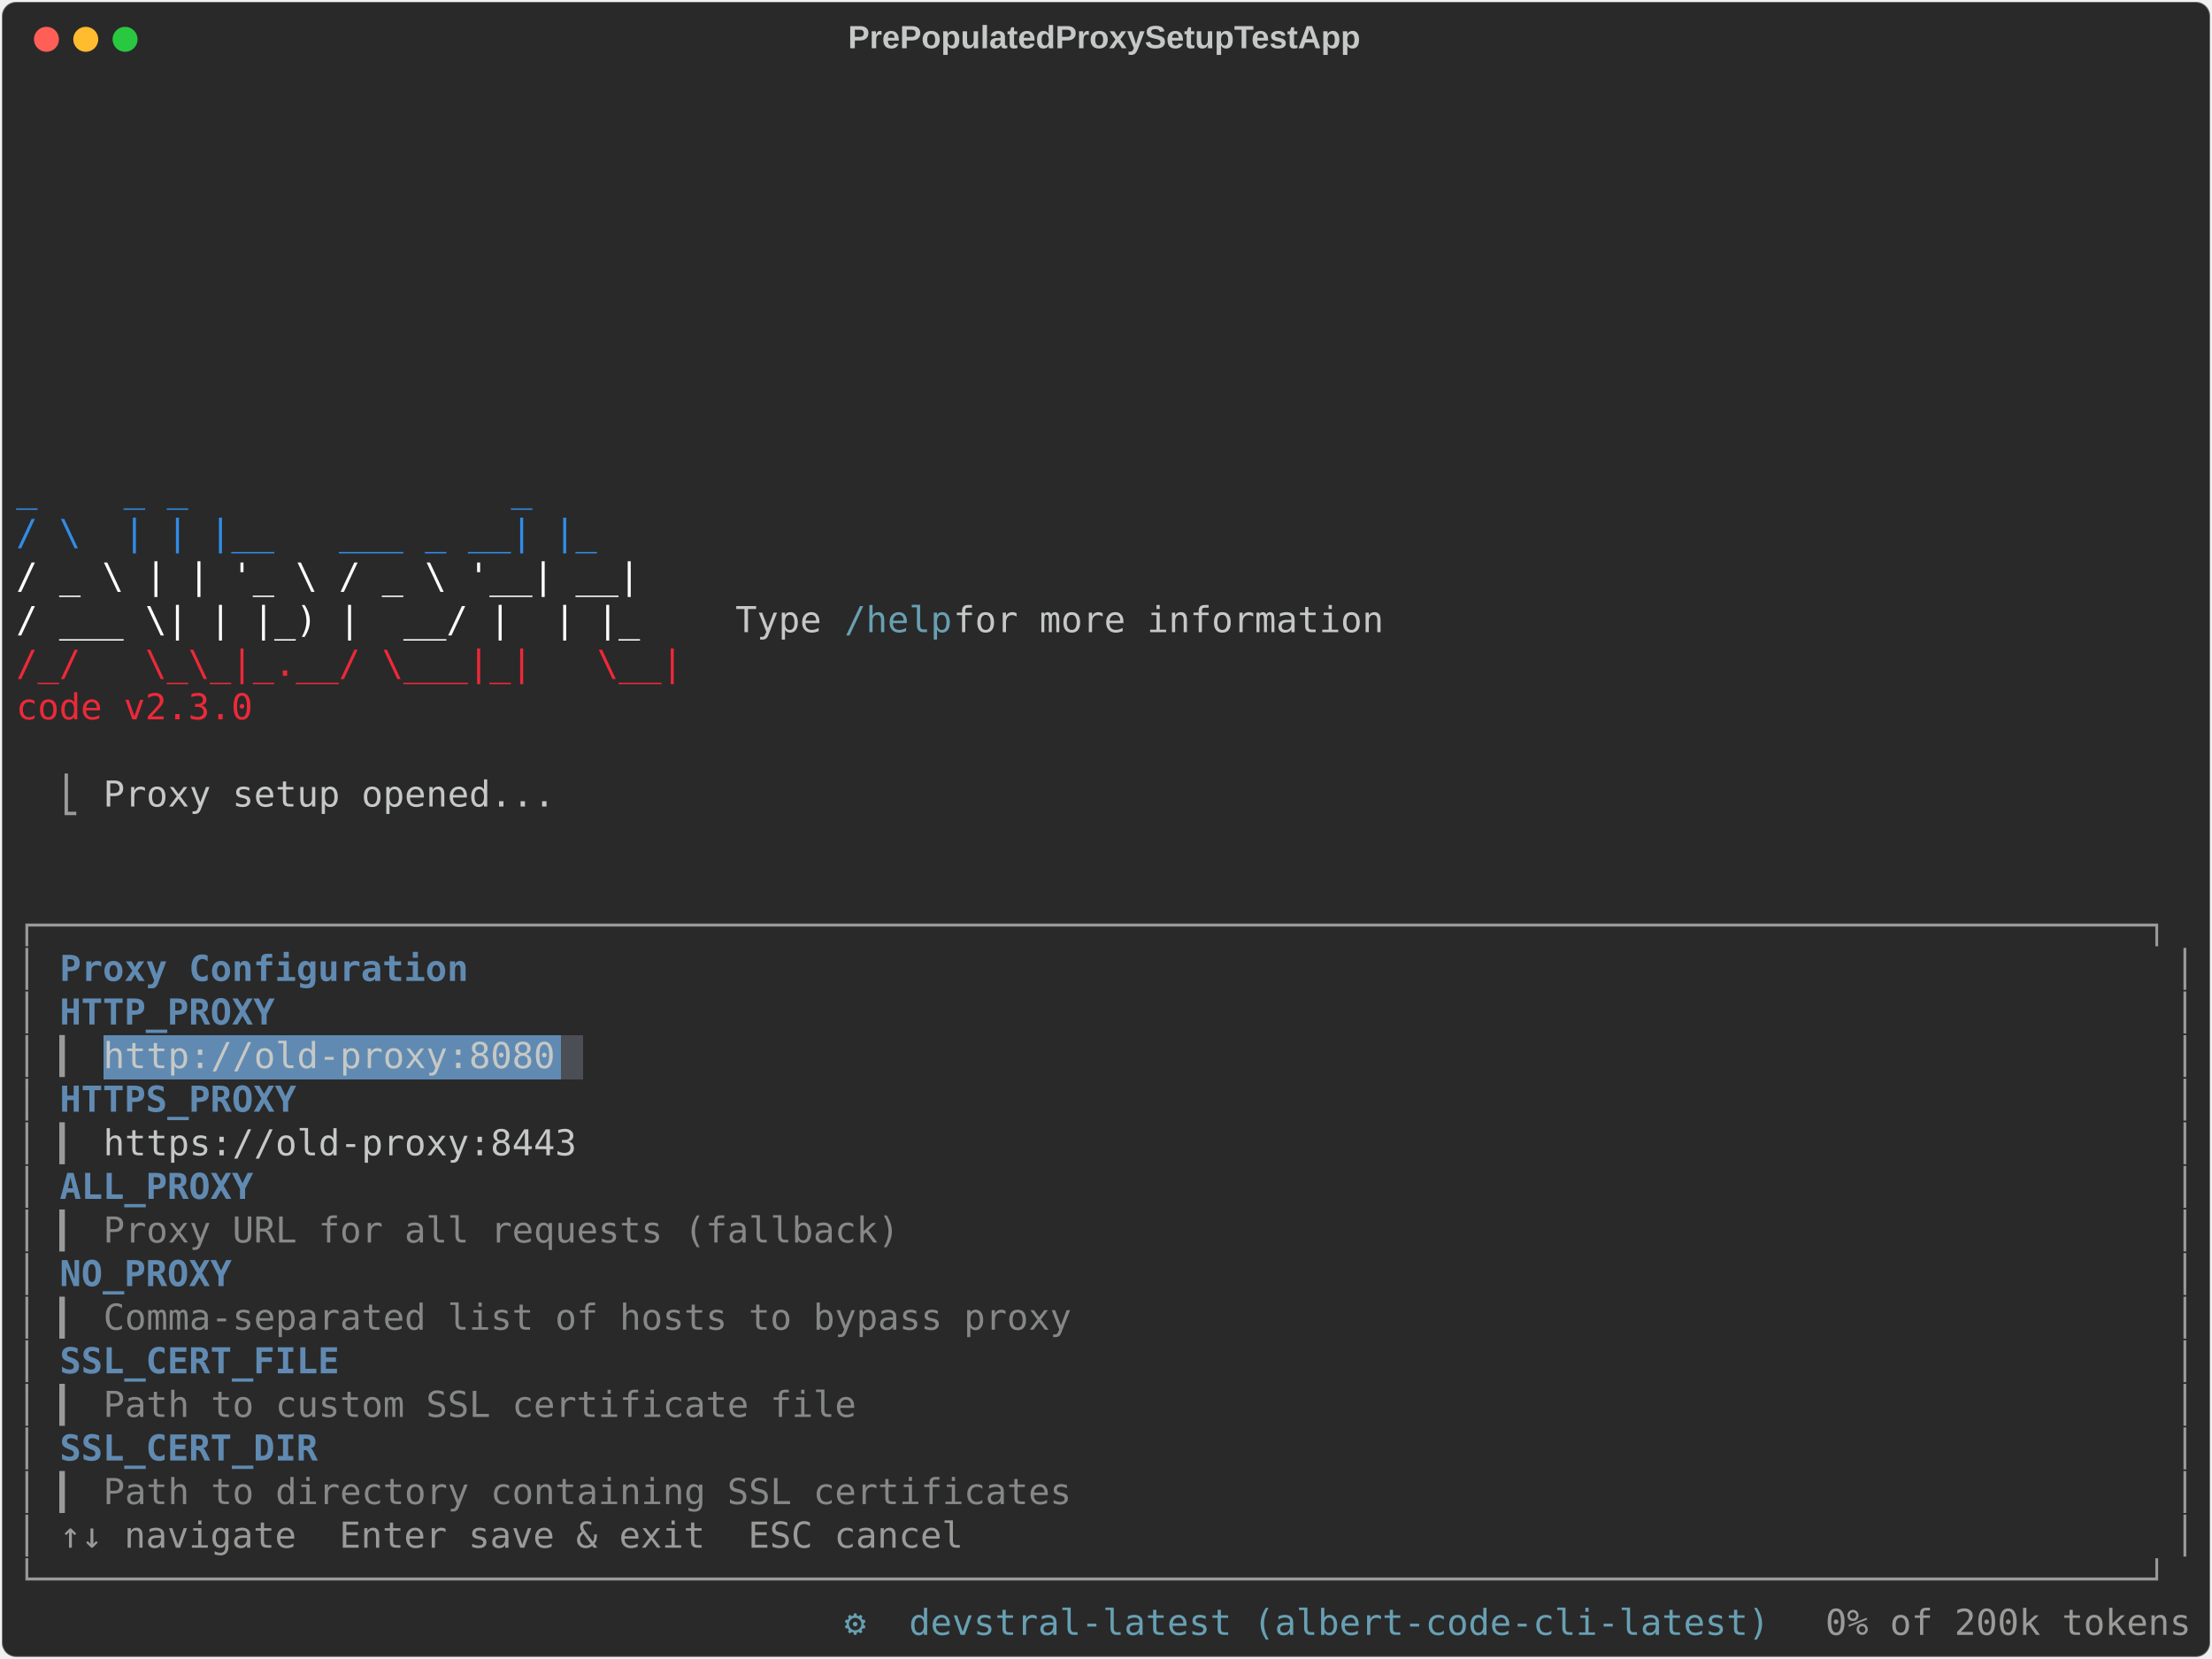
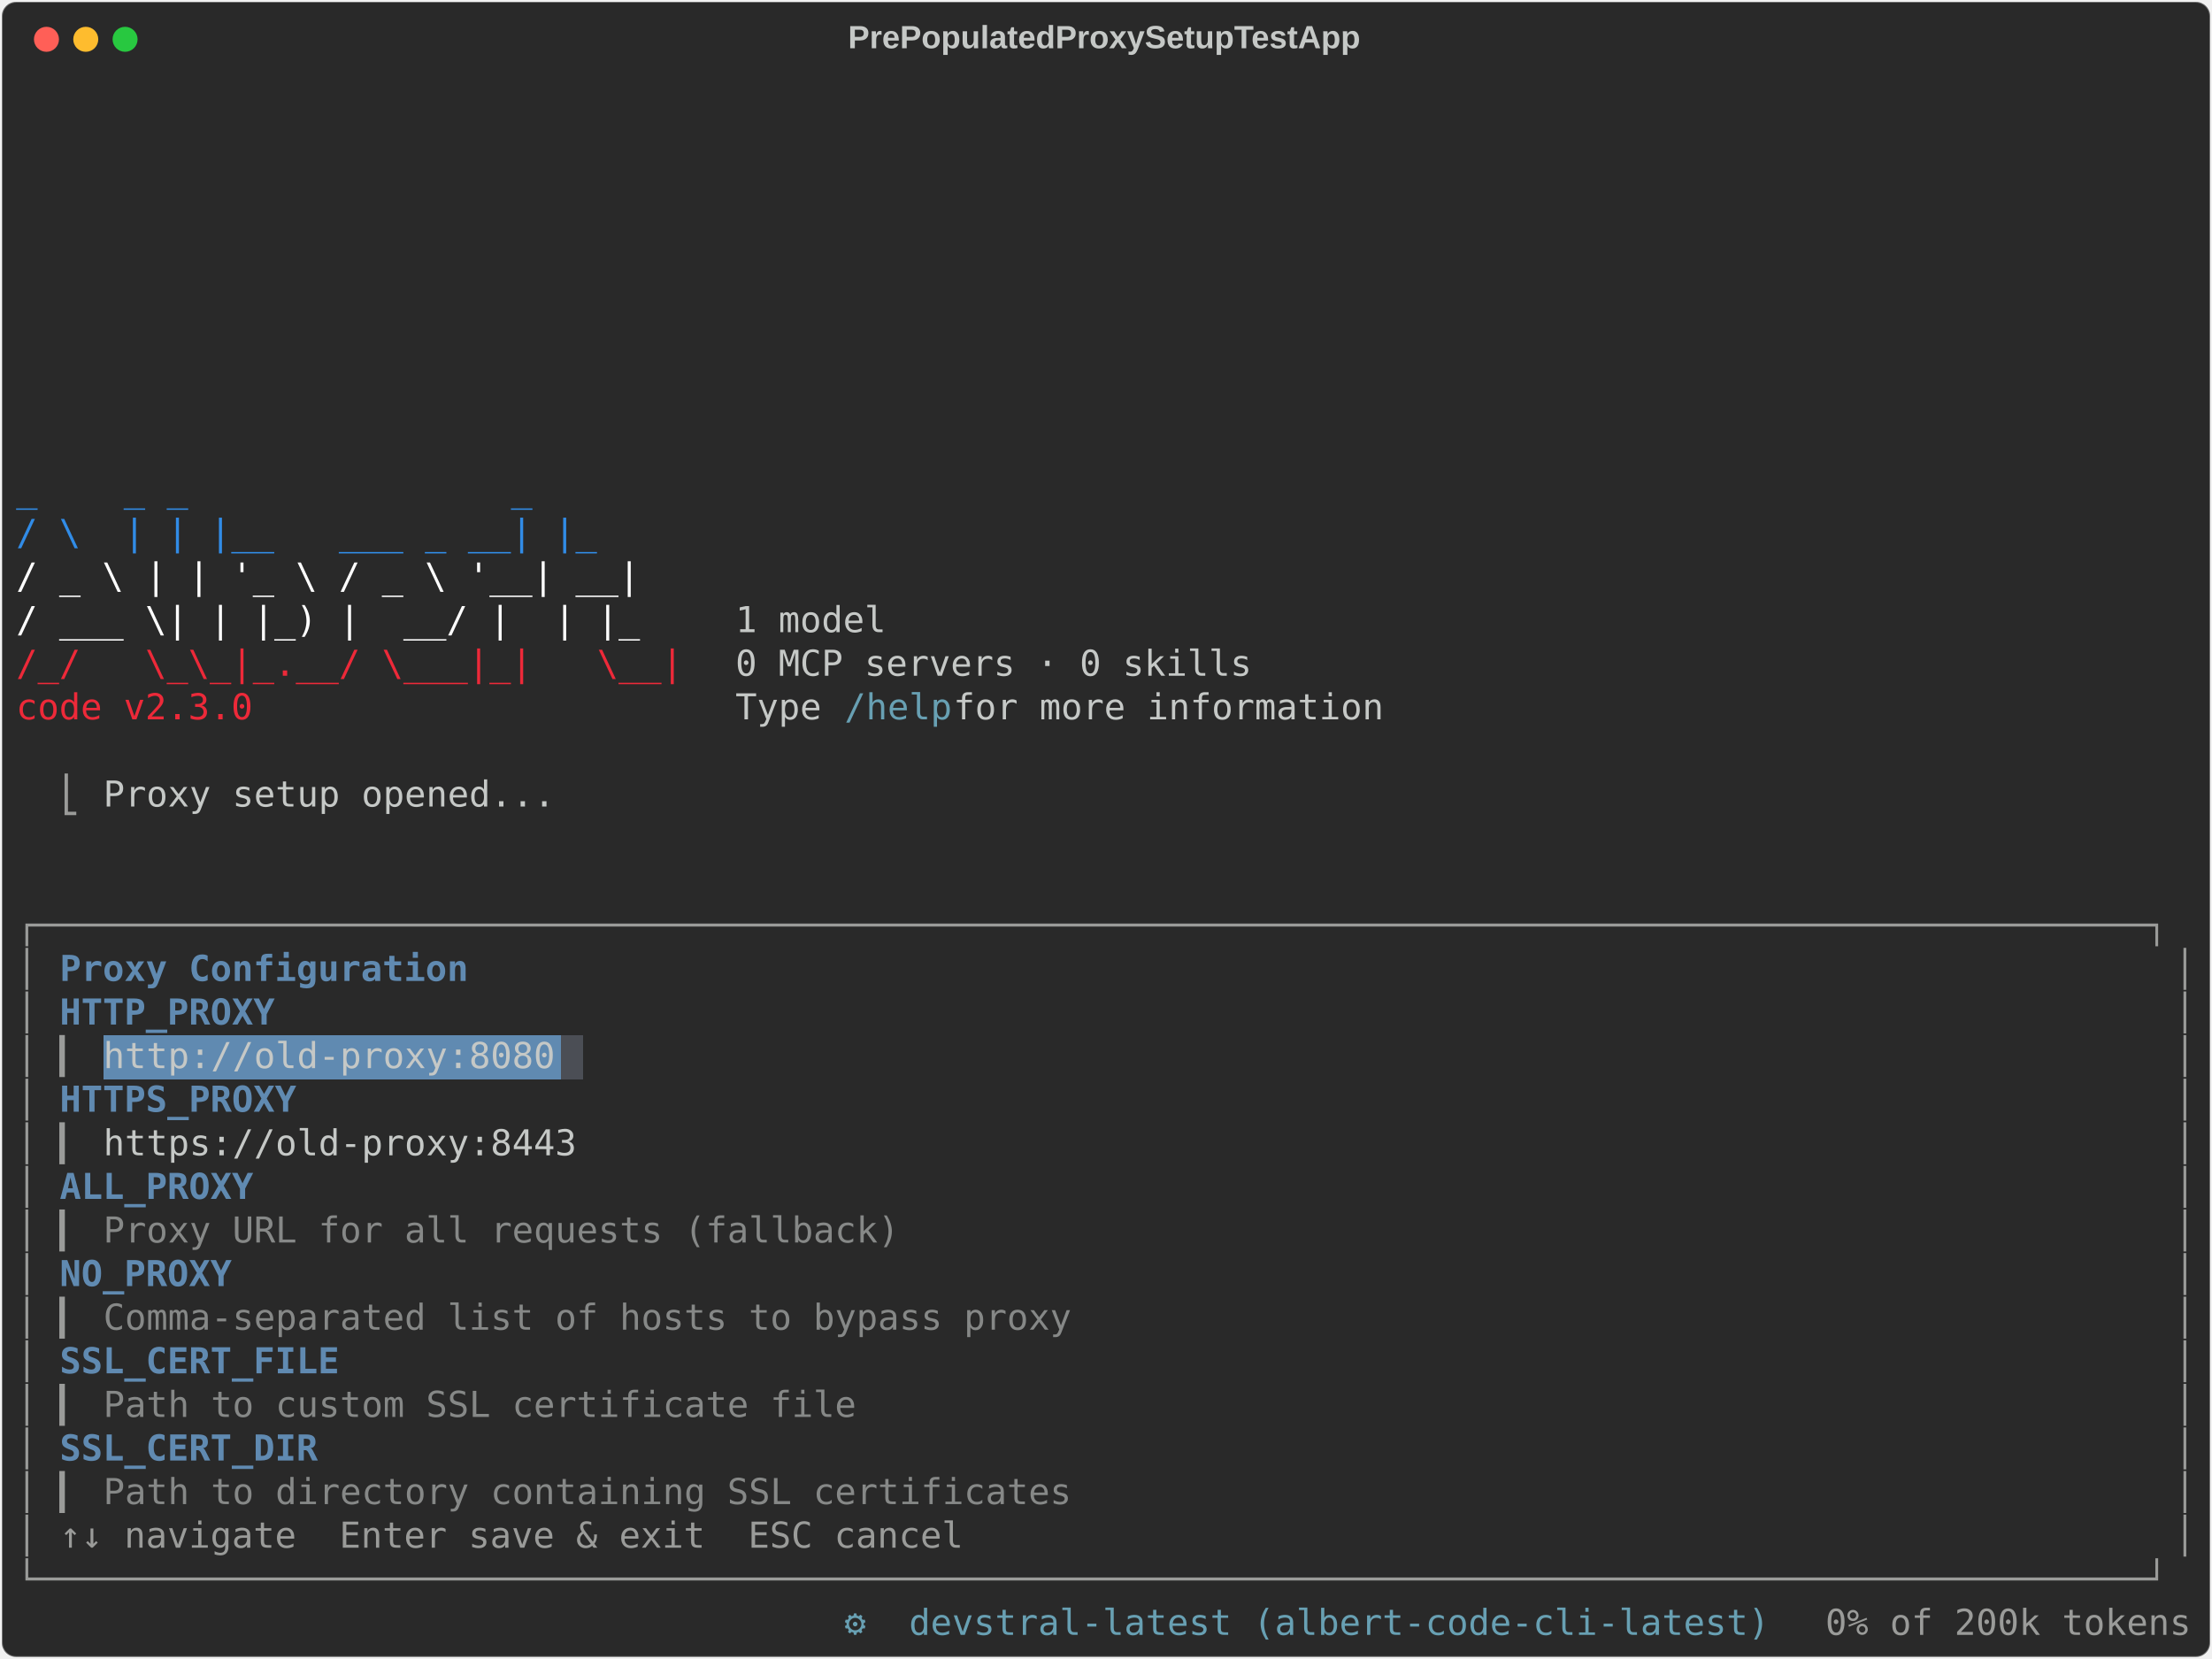
<svg xmlns="http://www.w3.org/2000/svg" class="rich-terminal" viewBox="0 0 1238 928.4">
  <style>

    @font-face {
        font-family: "Fira Code";
        src: local("FiraCode-Regular"),
                url("https://cdnjs.cloudflare.com/ajax/libs/firacode/6.2.0/woff2/FiraCode-Regular.woff2") format("woff2"),
                url("https://cdnjs.cloudflare.com/ajax/libs/firacode/6.2.0/woff/FiraCode-Regular.woff") format("woff");
        font-style: normal;
        font-weight: 400;
    }
    @font-face {
        font-family: "Fira Code";
        src: local("FiraCode-Bold"),
                url("https://cdnjs.cloudflare.com/ajax/libs/firacode/6.2.0/woff2/FiraCode-Bold.woff2") format("woff2"),
                url("https://cdnjs.cloudflare.com/ajax/libs/firacode/6.2.0/woff/FiraCode-Bold.woff") format("woff");
        font-style: bold;
        font-weight: 700;
    }

    .terminal-matrix {
        font-family: Fira Code, monospace;
        font-size: 20px;
        line-height: 24.4px;
        font-variant-east-asian: full-width;
    }

    .terminal-title {
        font-size: 18px;
        font-weight: bold;
        font-family: arial;
    }

    .terminal-r1 { fill: #c5c8c6 }
.terminal-r2 { fill: #318ce7 }
.terminal-r3 { fill: #ffffff }
- .terminal-r4 { fill: #68a0b3 }
- .terminal-r5 { fill: #ed2939 }
+ .terminal-r4 { fill: #ed2939 }
+ .terminal-r5 { fill: #68a0b3 }
.terminal-r6 { fill: #9a9b99 }
.terminal-r7 { fill: #608ab1;font-weight: bold }
.terminal-r8 { fill: #868887 }
    </style>
  <defs>
    <clipPath id="terminal-clip-terminal">
      <rect x="0" y="0" width="1219.0" height="877.4" />
    </clipPath>
    <clipPath id="terminal-line-0">
      <rect x="0" y="1.5" width="1220" height="24.65" />
    </clipPath>
    <clipPath id="terminal-line-1">
      <rect x="0" y="25.9" width="1220" height="24.65" />
    </clipPath>
    <clipPath id="terminal-line-2">
      <rect x="0" y="50.3" width="1220" height="24.65" />
    </clipPath>
    <clipPath id="terminal-line-3">
      <rect x="0" y="74.7" width="1220" height="24.65" />
    </clipPath>
    <clipPath id="terminal-line-4">
      <rect x="0" y="99.1" width="1220" height="24.65" />
    </clipPath>
    <clipPath id="terminal-line-5">
      <rect x="0" y="123.5" width="1220" height="24.65" />
    </clipPath>
    <clipPath id="terminal-line-6">
      <rect x="0" y="147.9" width="1220" height="24.65" />
    </clipPath>
    <clipPath id="terminal-line-7">
      <rect x="0" y="172.3" width="1220" height="24.65" />
    </clipPath>
    <clipPath id="terminal-line-8">
      <rect x="0" y="196.7" width="1220" height="24.65" />
    </clipPath>
    <clipPath id="terminal-line-9">
      <rect x="0" y="221.1" width="1220" height="24.65" />
    </clipPath>
    <clipPath id="terminal-line-10">
      <rect x="0" y="245.5" width="1220" height="24.65" />
    </clipPath>
    <clipPath id="terminal-line-11">
      <rect x="0" y="269.9" width="1220" height="24.65" />
    </clipPath>
    <clipPath id="terminal-line-12">
      <rect x="0" y="294.3" width="1220" height="24.65" />
    </clipPath>
    <clipPath id="terminal-line-13">
      <rect x="0" y="318.7" width="1220" height="24.65" />
    </clipPath>
    <clipPath id="terminal-line-14">
      <rect x="0" y="343.1" width="1220" height="24.65" />
    </clipPath>
    <clipPath id="terminal-line-15">
      <rect x="0" y="367.5" width="1220" height="24.65" />
    </clipPath>
    <clipPath id="terminal-line-16">
      <rect x="0" y="391.9" width="1220" height="24.65" />
    </clipPath>
    <clipPath id="terminal-line-17">
      <rect x="0" y="416.3" width="1220" height="24.65" />
    </clipPath>
    <clipPath id="terminal-line-18">
      <rect x="0" y="440.7" width="1220" height="24.65" />
    </clipPath>
    <clipPath id="terminal-line-19">
      <rect x="0" y="465.1" width="1220" height="24.65" />
    </clipPath>
    <clipPath id="terminal-line-20">
      <rect x="0" y="489.5" width="1220" height="24.65" />
    </clipPath>
    <clipPath id="terminal-line-21">
      <rect x="0" y="513.9" width="1220" height="24.65" />
    </clipPath>
    <clipPath id="terminal-line-22">
      <rect x="0" y="538.3" width="1220" height="24.65" />
    </clipPath>
    <clipPath id="terminal-line-23">
      <rect x="0" y="562.7" width="1220" height="24.65" />
    </clipPath>
    <clipPath id="terminal-line-24">
      <rect x="0" y="587.1" width="1220" height="24.65" />
    </clipPath>
    <clipPath id="terminal-line-25">
      <rect x="0" y="611.5" width="1220" height="24.65" />
    </clipPath>
    <clipPath id="terminal-line-26">
      <rect x="0" y="635.9" width="1220" height="24.65" />
    </clipPath>
    <clipPath id="terminal-line-27">
      <rect x="0" y="660.3" width="1220" height="24.65" />
    </clipPath>
    <clipPath id="terminal-line-28">
      <rect x="0" y="684.7" width="1220" height="24.65" />
    </clipPath>
    <clipPath id="terminal-line-29">
      <rect x="0" y="709.1" width="1220" height="24.65" />
    </clipPath>
    <clipPath id="terminal-line-30">
      <rect x="0" y="733.5" width="1220" height="24.65" />
    </clipPath>
    <clipPath id="terminal-line-31">
      <rect x="0" y="757.9" width="1220" height="24.65" />
    </clipPath>
    <clipPath id="terminal-line-32">
      <rect x="0" y="782.3" width="1220" height="24.65" />
    </clipPath>
    <clipPath id="terminal-line-33">
      <rect x="0" y="806.7" width="1220" height="24.65" />
    </clipPath>
    <clipPath id="terminal-line-34">
      <rect x="0" y="831.1" width="1220" height="24.65" />
    </clipPath>
  </defs>
  <rect fill="#292929" stroke="rgba(255,255,255,0.35)" stroke-width="1" x="1" y="1" width="1236" height="926.4" rx="8" />
  <text class="terminal-title" fill="#c5c8c6" text-anchor="middle" x="618" y="27">PrePopulatedProxySetupTestApp</text>
  <g transform="translate(26,22)">
    <circle cx="0" cy="0" r="7" fill="#ff5f57" />
    <circle cx="22" cy="0" r="7" fill="#febc2e" />
    <circle cx="44" cy="0" r="7" fill="#28c840" />
  </g>
  <g transform="translate(9, 41)" clip-path="url(#terminal-clip-terminal)">
    <rect fill="#608ab1" x="48.8" y="538.3" width="256.2" height="24.65" shape-rendering="crispEdges" />
    <rect fill="#4b4e55" x="305" y="538.3" width="12.2" height="24.65" shape-rendering="crispEdges" />
    <g class="terminal-matrix">
      <text class="terminal-r1" x="1220" y="20" textLength="12.2" clip-path="url(#terminal-line-0)">
</text>
      <text class="terminal-r1" x="1220" y="44.4" textLength="12.2" clip-path="url(#terminal-line-1)">
</text>
      <text class="terminal-r1" x="1220" y="68.8" textLength="12.2" clip-path="url(#terminal-line-2)">
</text>
      <text class="terminal-r1" x="1220" y="93.2" textLength="12.2" clip-path="url(#terminal-line-3)">
</text>
      <text class="terminal-r1" x="1220" y="117.6" textLength="12.2" clip-path="url(#terminal-line-4)">
</text>
      <text class="terminal-r1" x="1220" y="142" textLength="12.2" clip-path="url(#terminal-line-5)">
</text>
      <text class="terminal-r1" x="1220" y="166.4" textLength="12.2" clip-path="url(#terminal-line-6)">
</text>
      <text class="terminal-r1" x="1220" y="190.8" textLength="12.2" clip-path="url(#terminal-line-7)">
</text>
      <text class="terminal-r1" x="1220" y="215.2" textLength="12.2" clip-path="url(#terminal-line-8)">
</text>
      <text class="terminal-r2" x="0" y="239.6" textLength="378.2" clip-path="url(#terminal-line-9)">    _    _ _               _   </text>
      <text class="terminal-r1" x="1220" y="239.6" textLength="12.2" clip-path="url(#terminal-line-9)">
</text>
      <text class="terminal-r2" x="0" y="264" textLength="378.2" clip-path="url(#terminal-line-10)">   / \  | | |__   ___ _ __| |_ </text>
      <text class="terminal-r1" x="1220" y="264" textLength="12.2" clip-path="url(#terminal-line-10)">
</text>
      <text class="terminal-r3" x="0" y="288.4" textLength="378.2" clip-path="url(#terminal-line-11)">  / _ \ | | '_ \ / _ \ '__| __|</text>
      <text class="terminal-r1" x="1220" y="288.4" textLength="12.2" clip-path="url(#terminal-line-11)">
</text>
      <text class="terminal-r3" x="0" y="312.8" textLength="378.2" clip-path="url(#terminal-line-12)"> / ___ \| | |_) |  __/ |  | |_ </text>
-       <text class="terminal-r1" x="402.6" y="312.8" textLength="61" clip-path="url(#terminal-line-12)">Type </text>
-       <text class="terminal-r4" x="463.6" y="312.8" textLength="61" clip-path="url(#terminal-line-12)">/help</text>
-       <text class="terminal-r1" x="524.6" y="312.8" textLength="256.2" clip-path="url(#terminal-line-12)"> for more information</text>
+       <text class="terminal-r1" x="402.6" y="312.8" textLength="85.4" clip-path="url(#terminal-line-12)">1 model</text>
      <text class="terminal-r1" x="1220" y="312.8" textLength="12.2" clip-path="url(#terminal-line-12)">
</text>
-       <text class="terminal-r5" x="0" y="337.2" textLength="378.2" clip-path="url(#terminal-line-13)">/_/   \_\_|_.__/ \___|_|   \__|</text>
+       <text class="terminal-r4" x="0" y="337.2" textLength="378.2" clip-path="url(#terminal-line-13)">/_/   \_\_|_.__/ \___|_|   \__|</text>
+       <text class="terminal-r1" x="402.6" y="337.2" textLength="292.8" clip-path="url(#terminal-line-13)">0 MCP servers · 0 skills</text>
      <text class="terminal-r1" x="1220" y="337.2" textLength="12.2" clip-path="url(#terminal-line-13)">
</text>
-       <text class="terminal-r5" x="0" y="361.6" textLength="353.8" clip-path="url(#terminal-line-14)">                  code v2.3.0</text>
+       <text class="terminal-r4" x="0" y="361.6" textLength="353.8" clip-path="url(#terminal-line-14)">                  code v2.3.0</text>
+       <text class="terminal-r1" x="402.6" y="361.6" textLength="61" clip-path="url(#terminal-line-14)">Type </text>
+       <text class="terminal-r5" x="463.6" y="361.6" textLength="61" clip-path="url(#terminal-line-14)">/help</text>
+       <text class="terminal-r1" x="524.6" y="361.6" textLength="256.2" clip-path="url(#terminal-line-14)"> for more information</text>
      <text class="terminal-r1" x="1220" y="361.6" textLength="12.2" clip-path="url(#terminal-line-14)">
</text>
      <text class="terminal-r1" x="1220" y="386" textLength="12.2" clip-path="url(#terminal-line-15)">
</text>
      <text class="terminal-r6" x="24.4" y="410.4" textLength="12.2" clip-path="url(#terminal-line-16)">⎣</text>
      <text class="terminal-r1" x="48.8" y="410.4" textLength="256.2" clip-path="url(#terminal-line-16)">Proxy setup opened...</text>
      <text class="terminal-r1" x="1220" y="410.4" textLength="12.2" clip-path="url(#terminal-line-16)">
</text>
      <text class="terminal-r1" x="1220" y="434.8" textLength="12.2" clip-path="url(#terminal-line-17)">
</text>
      <text class="terminal-r1" x="1220" y="459.2" textLength="12.2" clip-path="url(#terminal-line-18)">
</text>
      <text class="terminal-r6" x="0" y="483.6" textLength="1220" clip-path="url(#terminal-line-19)">┌──────────────────────────────────────────────────────────────────────────────────────────────────┐</text>
      <text class="terminal-r1" x="1220" y="483.6" textLength="12.2" clip-path="url(#terminal-line-19)">
</text>
      <text class="terminal-r6" x="0" y="508" textLength="12.2" clip-path="url(#terminal-line-20)">│</text>
      <text class="terminal-r7" x="24.4" y="508" textLength="231.8" clip-path="url(#terminal-line-20)">Proxy Configuration</text>
      <text class="terminal-r6" x="1207.8" y="508" textLength="12.2" clip-path="url(#terminal-line-20)">│</text>
      <text class="terminal-r1" x="1220" y="508" textLength="12.2" clip-path="url(#terminal-line-20)">
</text>
      <text class="terminal-r6" x="0" y="532.4" textLength="12.2" clip-path="url(#terminal-line-21)">│</text>
      <text class="terminal-r7" x="24.4" y="532.4" textLength="122" clip-path="url(#terminal-line-21)">HTTP_PROXY</text>
      <text class="terminal-r6" x="1207.8" y="532.4" textLength="12.2" clip-path="url(#terminal-line-21)">│</text>
      <text class="terminal-r1" x="1220" y="532.4" textLength="12.2" clip-path="url(#terminal-line-21)">
</text>
      <text class="terminal-r6" x="0" y="556.8" textLength="12.2" clip-path="url(#terminal-line-22)">│</text>
      <text class="terminal-r6" x="24.4" y="556.8" textLength="12.2" clip-path="url(#terminal-line-22)">▎</text>
      <text class="terminal-r1" x="48.8" y="556.8" textLength="256.2" clip-path="url(#terminal-line-22)">http://old-proxy:8080</text>
      <text class="terminal-r6" x="1207.8" y="556.8" textLength="12.2" clip-path="url(#terminal-line-22)">│</text>
      <text class="terminal-r1" x="1220" y="556.8" textLength="12.2" clip-path="url(#terminal-line-22)">
</text>
      <text class="terminal-r6" x="0" y="581.2" textLength="12.2" clip-path="url(#terminal-line-23)">│</text>
      <text class="terminal-r7" x="24.4" y="581.2" textLength="134.2" clip-path="url(#terminal-line-23)">HTTPS_PROXY</text>
      <text class="terminal-r6" x="1207.8" y="581.2" textLength="12.2" clip-path="url(#terminal-line-23)">│</text>
      <text class="terminal-r1" x="1220" y="581.2" textLength="12.2" clip-path="url(#terminal-line-23)">
</text>
      <text class="terminal-r6" x="0" y="605.6" textLength="12.2" clip-path="url(#terminal-line-24)">│</text>
      <text class="terminal-r6" x="24.4" y="605.6" textLength="12.2" clip-path="url(#terminal-line-24)">▎</text>
      <text class="terminal-r1" x="48.8" y="605.6" textLength="1146.8" clip-path="url(#terminal-line-24)">https://old-proxy:8443                                                                        </text>
      <text class="terminal-r6" x="1207.8" y="605.6" textLength="12.2" clip-path="url(#terminal-line-24)">│</text>
      <text class="terminal-r1" x="1220" y="605.6" textLength="12.2" clip-path="url(#terminal-line-24)">
</text>
      <text class="terminal-r6" x="0" y="630" textLength="12.2" clip-path="url(#terminal-line-25)">│</text>
      <text class="terminal-r7" x="24.4" y="630" textLength="109.8" clip-path="url(#terminal-line-25)">ALL_PROXY</text>
      <text class="terminal-r6" x="1207.8" y="630" textLength="12.2" clip-path="url(#terminal-line-25)">│</text>
      <text class="terminal-r1" x="1220" y="630" textLength="12.2" clip-path="url(#terminal-line-25)">
</text>
      <text class="terminal-r6" x="0" y="654.4" textLength="12.2" clip-path="url(#terminal-line-26)">│</text>
      <text class="terminal-r6" x="24.4" y="654.4" textLength="12.2" clip-path="url(#terminal-line-26)">▎</text>
      <text class="terminal-r8" x="48.8" y="654.4" textLength="451.4" clip-path="url(#terminal-line-26)">Proxy URL for all requests (fallback)</text>
      <text class="terminal-r6" x="1207.8" y="654.4" textLength="12.2" clip-path="url(#terminal-line-26)">│</text>
      <text class="terminal-r1" x="1220" y="654.4" textLength="12.2" clip-path="url(#terminal-line-26)">
</text>
      <text class="terminal-r6" x="0" y="678.8" textLength="12.2" clip-path="url(#terminal-line-27)">│</text>
      <text class="terminal-r7" x="24.4" y="678.8" textLength="97.6" clip-path="url(#terminal-line-27)">NO_PROXY</text>
      <text class="terminal-r6" x="1207.8" y="678.8" textLength="12.2" clip-path="url(#terminal-line-27)">│</text>
      <text class="terminal-r1" x="1220" y="678.8" textLength="12.2" clip-path="url(#terminal-line-27)">
</text>
      <text class="terminal-r6" x="0" y="703.2" textLength="12.2" clip-path="url(#terminal-line-28)">│</text>
      <text class="terminal-r6" x="24.4" y="703.2" textLength="12.2" clip-path="url(#terminal-line-28)">▎</text>
      <text class="terminal-r8" x="48.8" y="703.2" textLength="549" clip-path="url(#terminal-line-28)">Comma-separated list of hosts to bypass proxy</text>
      <text class="terminal-r6" x="1207.8" y="703.2" textLength="12.2" clip-path="url(#terminal-line-28)">│</text>
      <text class="terminal-r1" x="1220" y="703.2" textLength="12.2" clip-path="url(#terminal-line-28)">
</text>
      <text class="terminal-r6" x="0" y="727.6" textLength="12.2" clip-path="url(#terminal-line-29)">│</text>
      <text class="terminal-r7" x="24.4" y="727.6" textLength="158.6" clip-path="url(#terminal-line-29)">SSL_CERT_FILE</text>
      <text class="terminal-r6" x="1207.8" y="727.6" textLength="12.2" clip-path="url(#terminal-line-29)">│</text>
      <text class="terminal-r1" x="1220" y="727.6" textLength="12.2" clip-path="url(#terminal-line-29)">
</text>
      <text class="terminal-r6" x="0" y="752" textLength="12.2" clip-path="url(#terminal-line-30)">│</text>
      <text class="terminal-r6" x="24.4" y="752" textLength="12.2" clip-path="url(#terminal-line-30)">▎</text>
      <text class="terminal-r8" x="48.8" y="752" textLength="427" clip-path="url(#terminal-line-30)">Path to custom SSL certificate file</text>
      <text class="terminal-r6" x="1207.8" y="752" textLength="12.2" clip-path="url(#terminal-line-30)">│</text>
      <text class="terminal-r1" x="1220" y="752" textLength="12.2" clip-path="url(#terminal-line-30)">
</text>
      <text class="terminal-r6" x="0" y="776.4" textLength="12.2" clip-path="url(#terminal-line-31)">│</text>
      <text class="terminal-r7" x="24.4" y="776.4" textLength="146.4" clip-path="url(#terminal-line-31)">SSL_CERT_DIR</text>
      <text class="terminal-r6" x="1207.8" y="776.4" textLength="12.2" clip-path="url(#terminal-line-31)">│</text>
      <text class="terminal-r1" x="1220" y="776.4" textLength="12.2" clip-path="url(#terminal-line-31)">
</text>
      <text class="terminal-r6" x="0" y="800.8" textLength="12.2" clip-path="url(#terminal-line-32)">│</text>
      <text class="terminal-r6" x="24.4" y="800.8" textLength="12.2" clip-path="url(#terminal-line-32)">▎</text>
      <text class="terminal-r8" x="48.8" y="800.8" textLength="549" clip-path="url(#terminal-line-32)">Path to directory containing SSL certificates</text>
      <text class="terminal-r6" x="1207.8" y="800.8" textLength="12.2" clip-path="url(#terminal-line-32)">│</text>
      <text class="terminal-r1" x="1220" y="800.8" textLength="12.2" clip-path="url(#terminal-line-32)">
</text>
      <text class="terminal-r6" x="0" y="825.2" textLength="12.2" clip-path="url(#terminal-line-33)">│</text>
      <text class="terminal-r6" x="24.4" y="825.2" textLength="512.4" clip-path="url(#terminal-line-33)">↑↓ navigate  Enter save &amp; exit  ESC cancel</text>
      <text class="terminal-r6" x="1207.8" y="825.2" textLength="12.2" clip-path="url(#terminal-line-33)">│</text>
      <text class="terminal-r1" x="1220" y="825.2" textLength="12.2" clip-path="url(#terminal-line-33)">
</text>
      <text class="terminal-r6" x="0" y="849.6" textLength="1220" clip-path="url(#terminal-line-34)">└──────────────────────────────────────────────────────────────────────────────────────────────────┘</text>
      <text class="terminal-r1" x="1220" y="849.6" textLength="12.2" clip-path="url(#terminal-line-34)">
</text>
-       <text class="terminal-r4" x="463.6" y="874" textLength="524.6" clip-path="url(#terminal-line-35)">⚙  devstral-latest (albert-code-cli-latest)</text>
+       <text class="terminal-r5" x="463.6" y="874" textLength="524.6" clip-path="url(#terminal-line-35)">⚙  devstral-latest (albert-code-cli-latest)</text>
      <text class="terminal-r6" x="1012.6" y="874" textLength="207.4" clip-path="url(#terminal-line-35)">0% of 200k tokens</text>
    </g>
  </g>
</svg>
